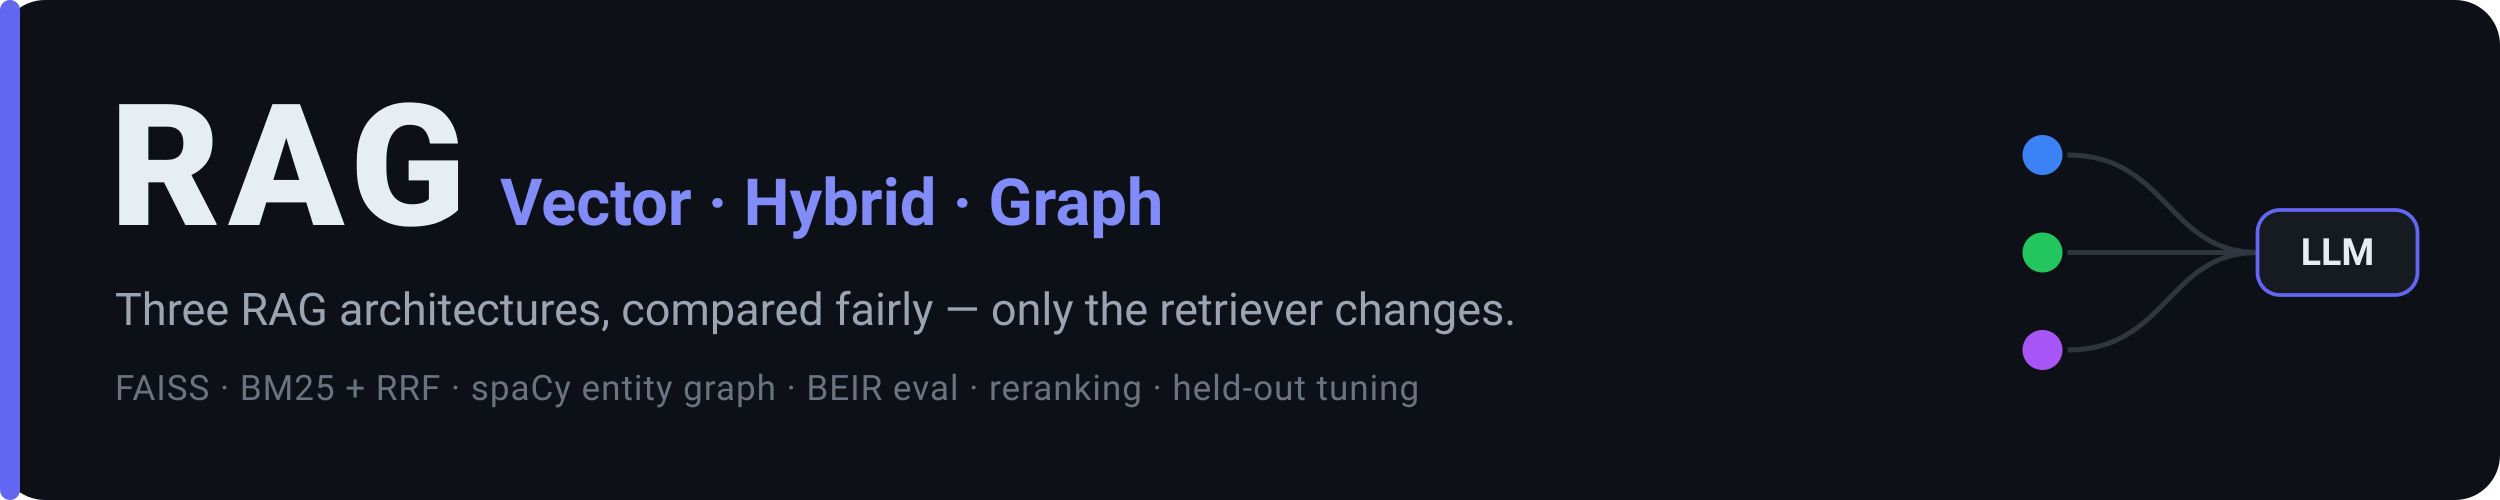
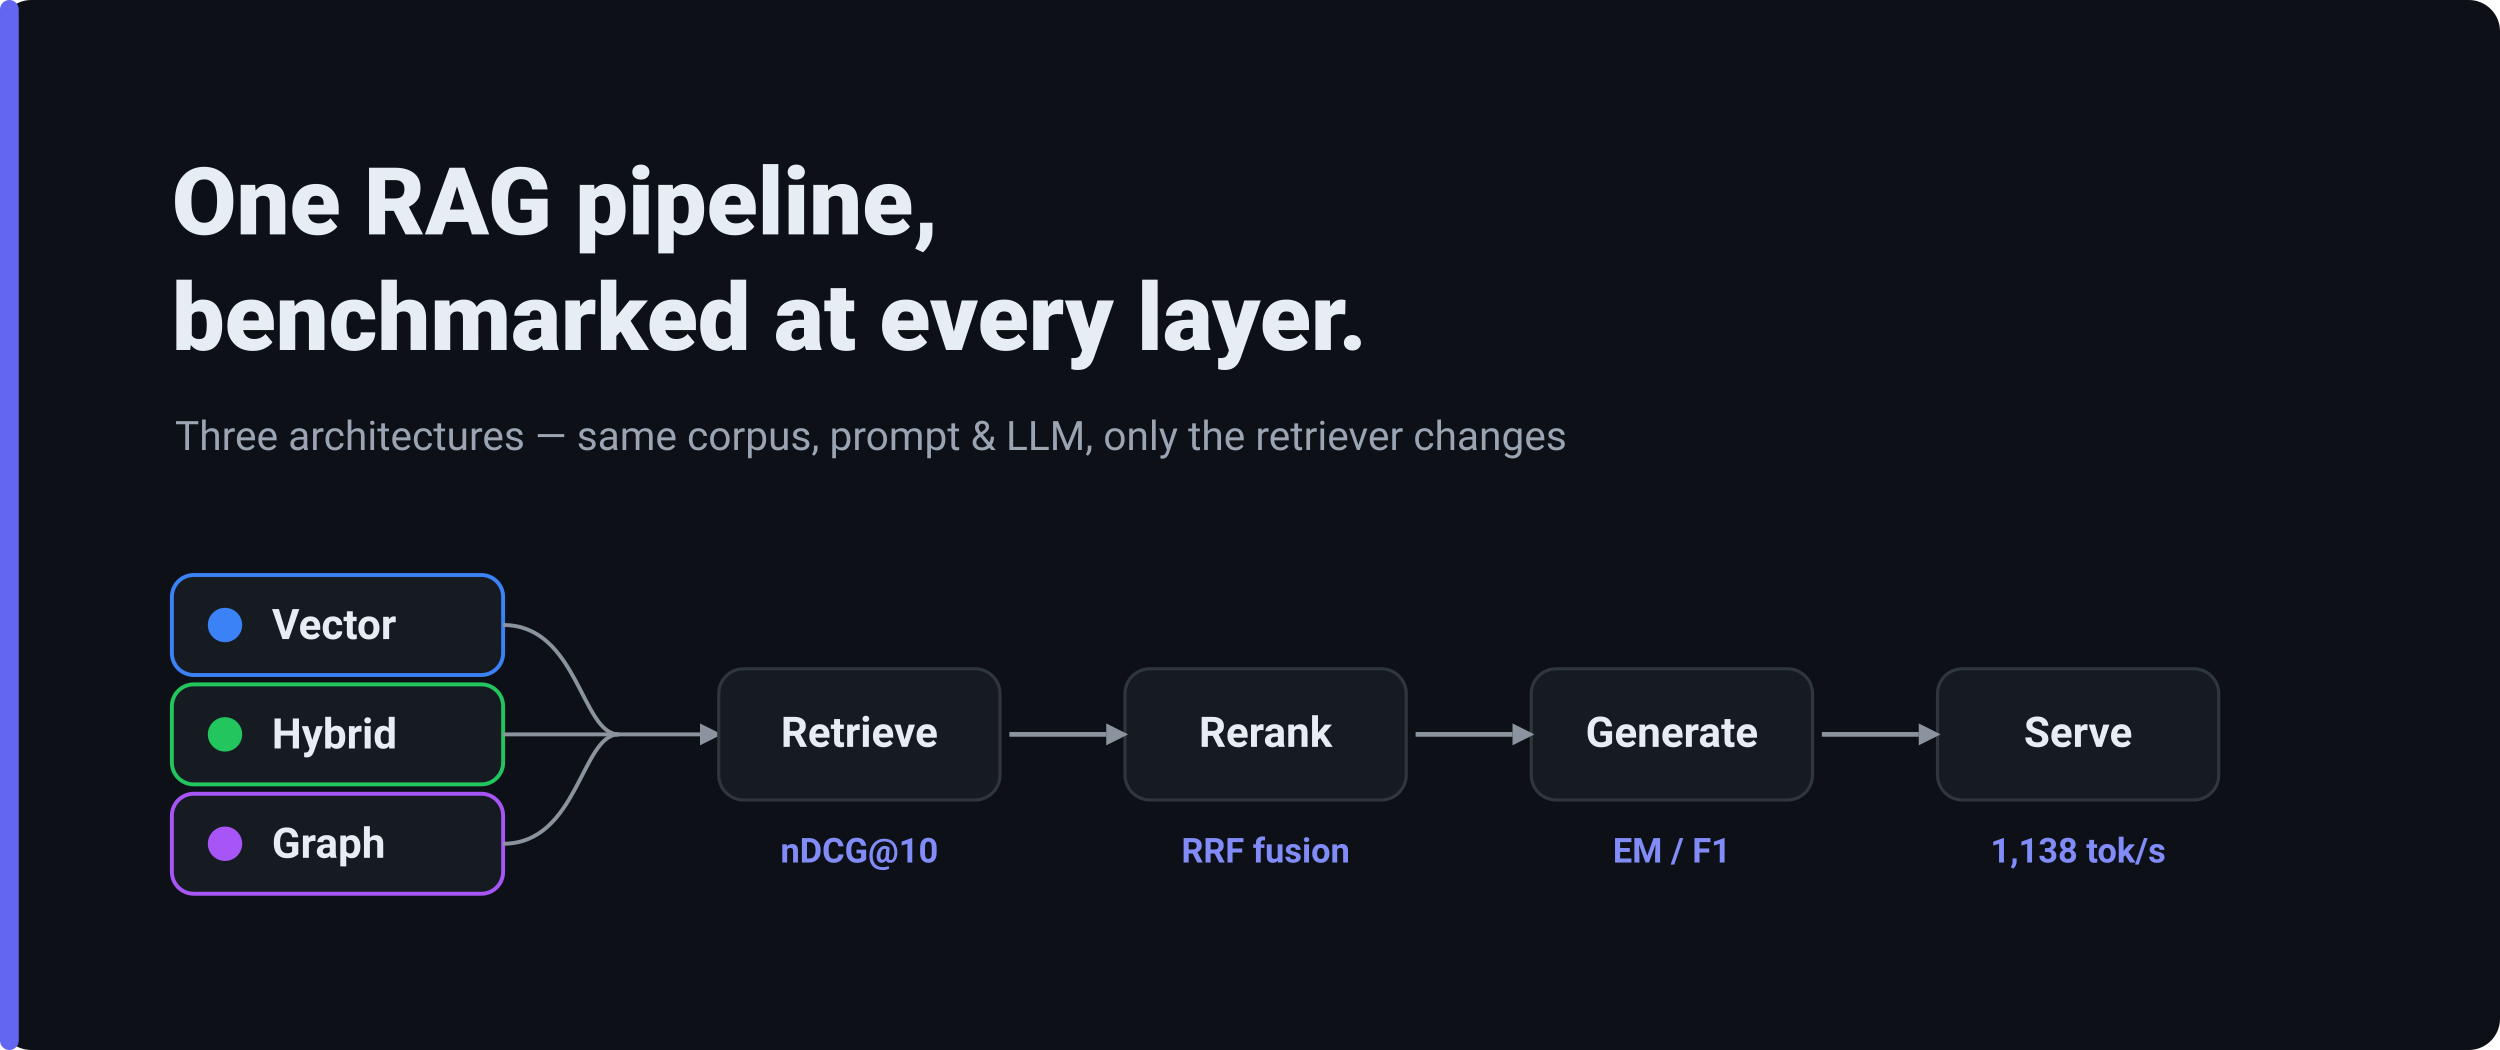
- <svg xmlns="http://www.w3.org/2000/svg" viewBox="0 0 1000 200" role="img" font-family="ui-sans-serif,-apple-system,Segoe UI,Roboto,Helvetica,Arial,sans-serif">
-   <rect width="1000" height="200" rx="18" fill="#0d1117" />
-   <rect width="8" height="200" rx="4" fill="#6366f1" />
-   <text x="44" y="90" font-size="68" font-weight="800" fill="#e6edf3" letter-spacing="3">RAG</text>
-   <text x="200" y="90" font-size="26" font-weight="700" fill="#818cf8">Vector · Hybrid · Graph</text>
-   <text x="46" y="130" font-size="18" fill="#9aa4b2">Three RAG architectures, compared fairly — only the retriever changes.</text>
-   <text x="46" y="160" font-size="14" fill="#6b7280" letter-spacing="0.4">FAISS · BM25 + RRF · spaCy entity graph · BEIR eval · reranking · held-out tuning</text>
-   <g transform="translate(815,40)" fill="none">
-     <circle cx="2" cy="22" r="8" fill="#3b82f6" />
-     <circle cx="2" cy="61" r="8" fill="#22c55e" />
-     <circle cx="2" cy="100" r="8" fill="#a855f7" />
-     <path d="M12 22 C52 22 52 61 88 61" stroke="#30363d" stroke-width="2" />
-     <path d="M12 61 H88" stroke="#30363d" stroke-width="2" />
-     <path d="M12 100 C52 100 52 61 88 61" stroke="#30363d" stroke-width="2" />
-     <rect x="88" y="44" width="64" height="34" rx="9" fill="#161b22" stroke="#6366f1" stroke-width="1.5" />
-     <text x="120" y="66" font-size="15" fill="#e6edf3" text-anchor="middle" font-weight="600">LLM</text>
+ <svg xmlns="http://www.w3.org/2000/svg" viewBox="0 0 1600 672" role="img" font-family="ui-sans-serif,-apple-system,Segoe UI,Roboto,Helvetica,Arial,sans-serif">
+   <rect width="1600" height="672" rx="20" fill="#0d1117" />
+   <rect width="12" height="672" rx="6" fill="#6366f1" />
+   <text x="110" y="150" font-size="60" font-weight="800" fill="#e6edf3">One RAG pipeline,</text>
+   <text x="110" y="224" font-size="60" font-weight="800" fill="#e6edf3">benchmarked at every layer.</text>
+   <text x="112" y="288" font-size="26" fill="#9aa4b2">Three architectures — same corpus, prompt &amp; LLM, only the retriever changes</text>
+   <g font-size="27" font-weight="600">
+     <rect x="110" y="368" width="212" height="64" rx="14" fill="#161b22" stroke="#3b82f6" stroke-width="2.5" />
+     <circle cx="144" cy="400" r="11" fill="#3b82f6" />
+     <text x="174" y="409" fill="#e6edf3">Vector</text>
+     <rect x="110" y="438" width="212" height="64" rx="14" fill="#161b22" stroke="#22c55e" stroke-width="2.5" />
+     <circle cx="144" cy="470" r="11" fill="#22c55e" />
+     <text x="174" y="479" fill="#e6edf3">Hybrid</text>
+     <rect x="110" y="508" width="212" height="64" rx="14" fill="#161b22" stroke="#a855f7" stroke-width="2.5" />
+     <circle cx="144" cy="540" r="11" fill="#a855f7" />
+     <text x="174" y="549" fill="#e6edf3">Graph</text>
  </g>
+   <g stroke="#8b949e" stroke-width="2.5" fill="none">
+     <path d="M322 400 C370 400 372 470 396 470" />
+     <path d="M322 470 H396" />
+     <path d="M322 540 C370 540 372 470 396 470" />
+     <path d="M396 470 H448" />
+   </g>
+   <path d="M448 463 L462 470 L448 477 Z" fill="#8b949e" />
+   <g>
+     <rect x="460" y="428" width="180" height="84" rx="16" fill="#161b22" stroke="#30363d" stroke-width="2" />
+     <text x="550" y="478" font-size="27" font-weight="600" fill="#e6edf3" text-anchor="middle">Retrieve</text>
+     <text x="550" y="552" font-size="22" font-weight="600" fill="#818cf8" text-anchor="middle">nDCG@10</text>
+     <rect x="720" y="428" width="180" height="84" rx="16" fill="#161b22" stroke="#30363d" stroke-width="2" />
+     <text x="810" y="478" font-size="27" font-weight="600" fill="#e6edf3" text-anchor="middle">Rerank</text>
+     <text x="810" y="552" font-size="22" font-weight="600" fill="#818cf8" text-anchor="middle">RRF fusion</text>
+     <rect x="980" y="428" width="180" height="84" rx="16" fill="#161b22" stroke="#30363d" stroke-width="2" />
+     <text x="1070" y="478" font-size="27" font-weight="600" fill="#e6edf3" text-anchor="middle">Generate</text>
+     <text x="1070" y="552" font-size="22" font-weight="600" fill="#818cf8" text-anchor="middle">EM / F1</text>
+     <rect x="1240" y="428" width="180" height="84" rx="16" fill="#161b22" stroke="#30363d" stroke-width="2" />
+     <text x="1330" y="478" font-size="27" font-weight="600" fill="#e6edf3" text-anchor="middle">Serve</text>
+     <text x="1330" y="552" font-size="22" font-weight="600" fill="#818cf8" text-anchor="middle">1,138 tok/s</text>
+   </g>
+   <g stroke="#8b949e" stroke-width="3" fill="none">
+     <path d="M646 470 H708" />
+     <path d="M906 470 H968" />
+     <path d="M1166 470 H1228" />
+   </g>
+   <path d="M708 463 L722 470 L708 477 Z" fill="#8b949e" />
+   <path d="M968 463 L982 470 L968 477 Z" fill="#8b949e" />
+   <path d="M1228 463 L1242 470 L1228 477 Z" fill="#8b949e" />
</svg>
